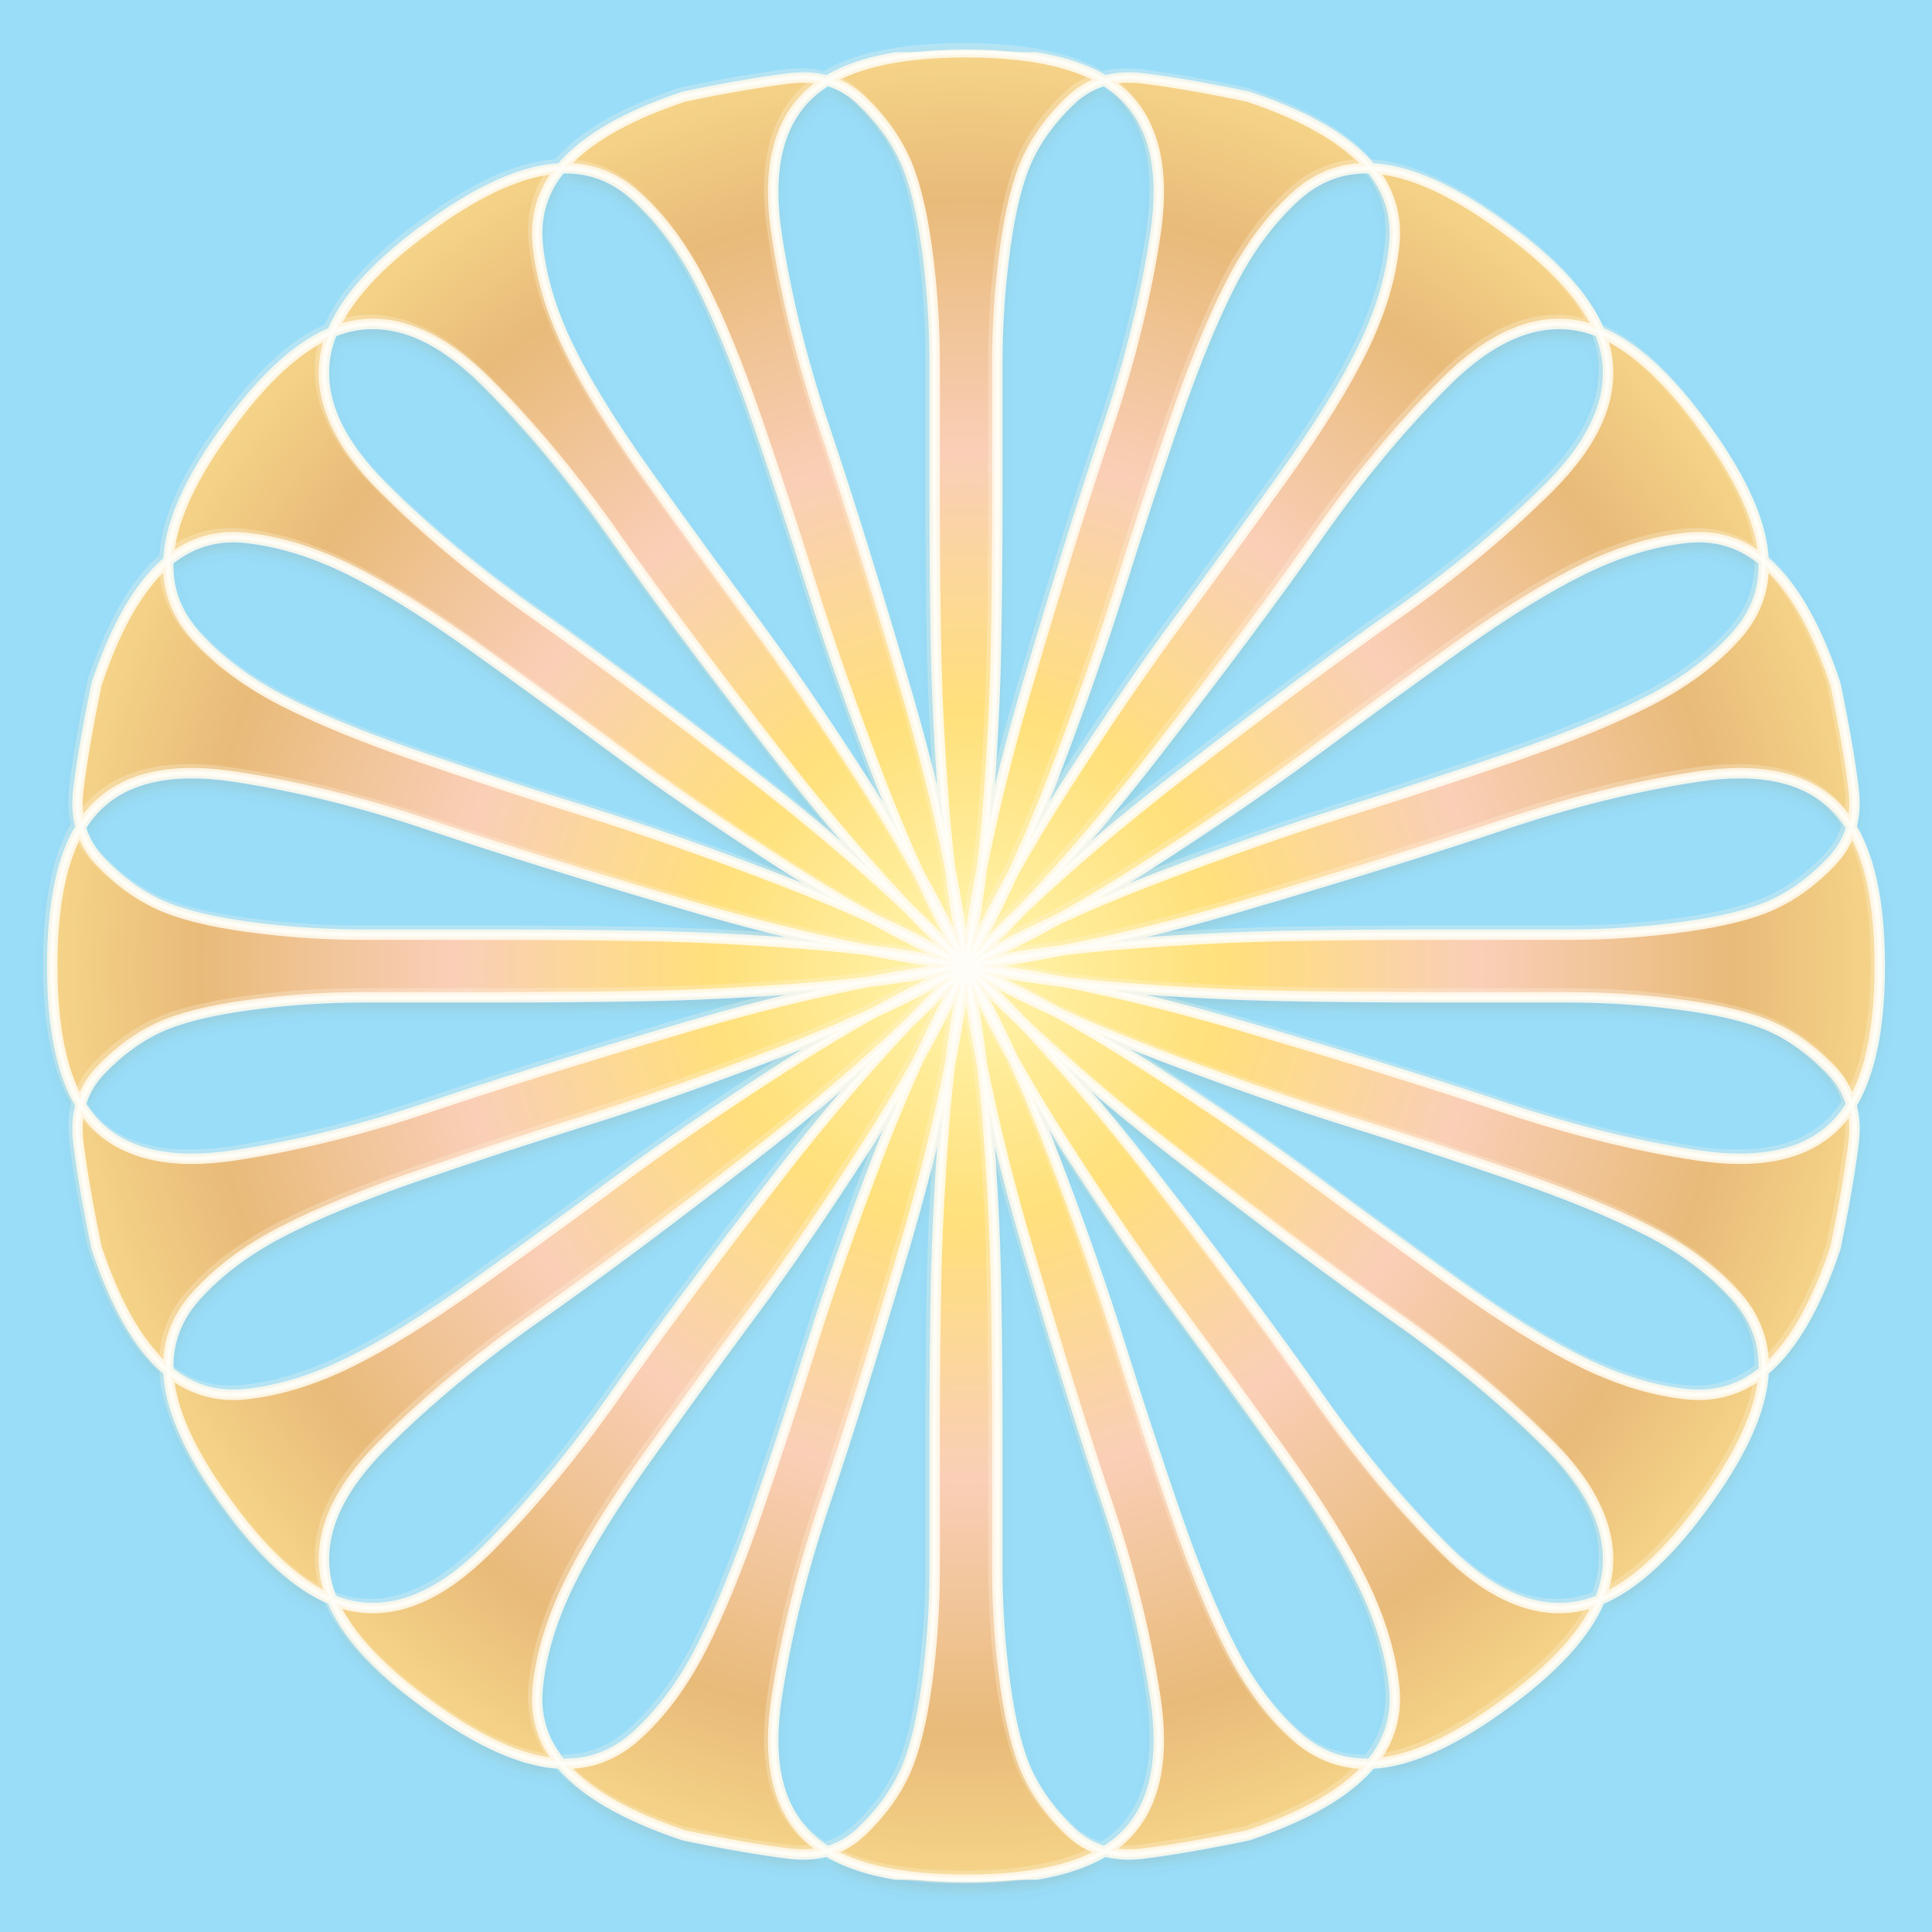
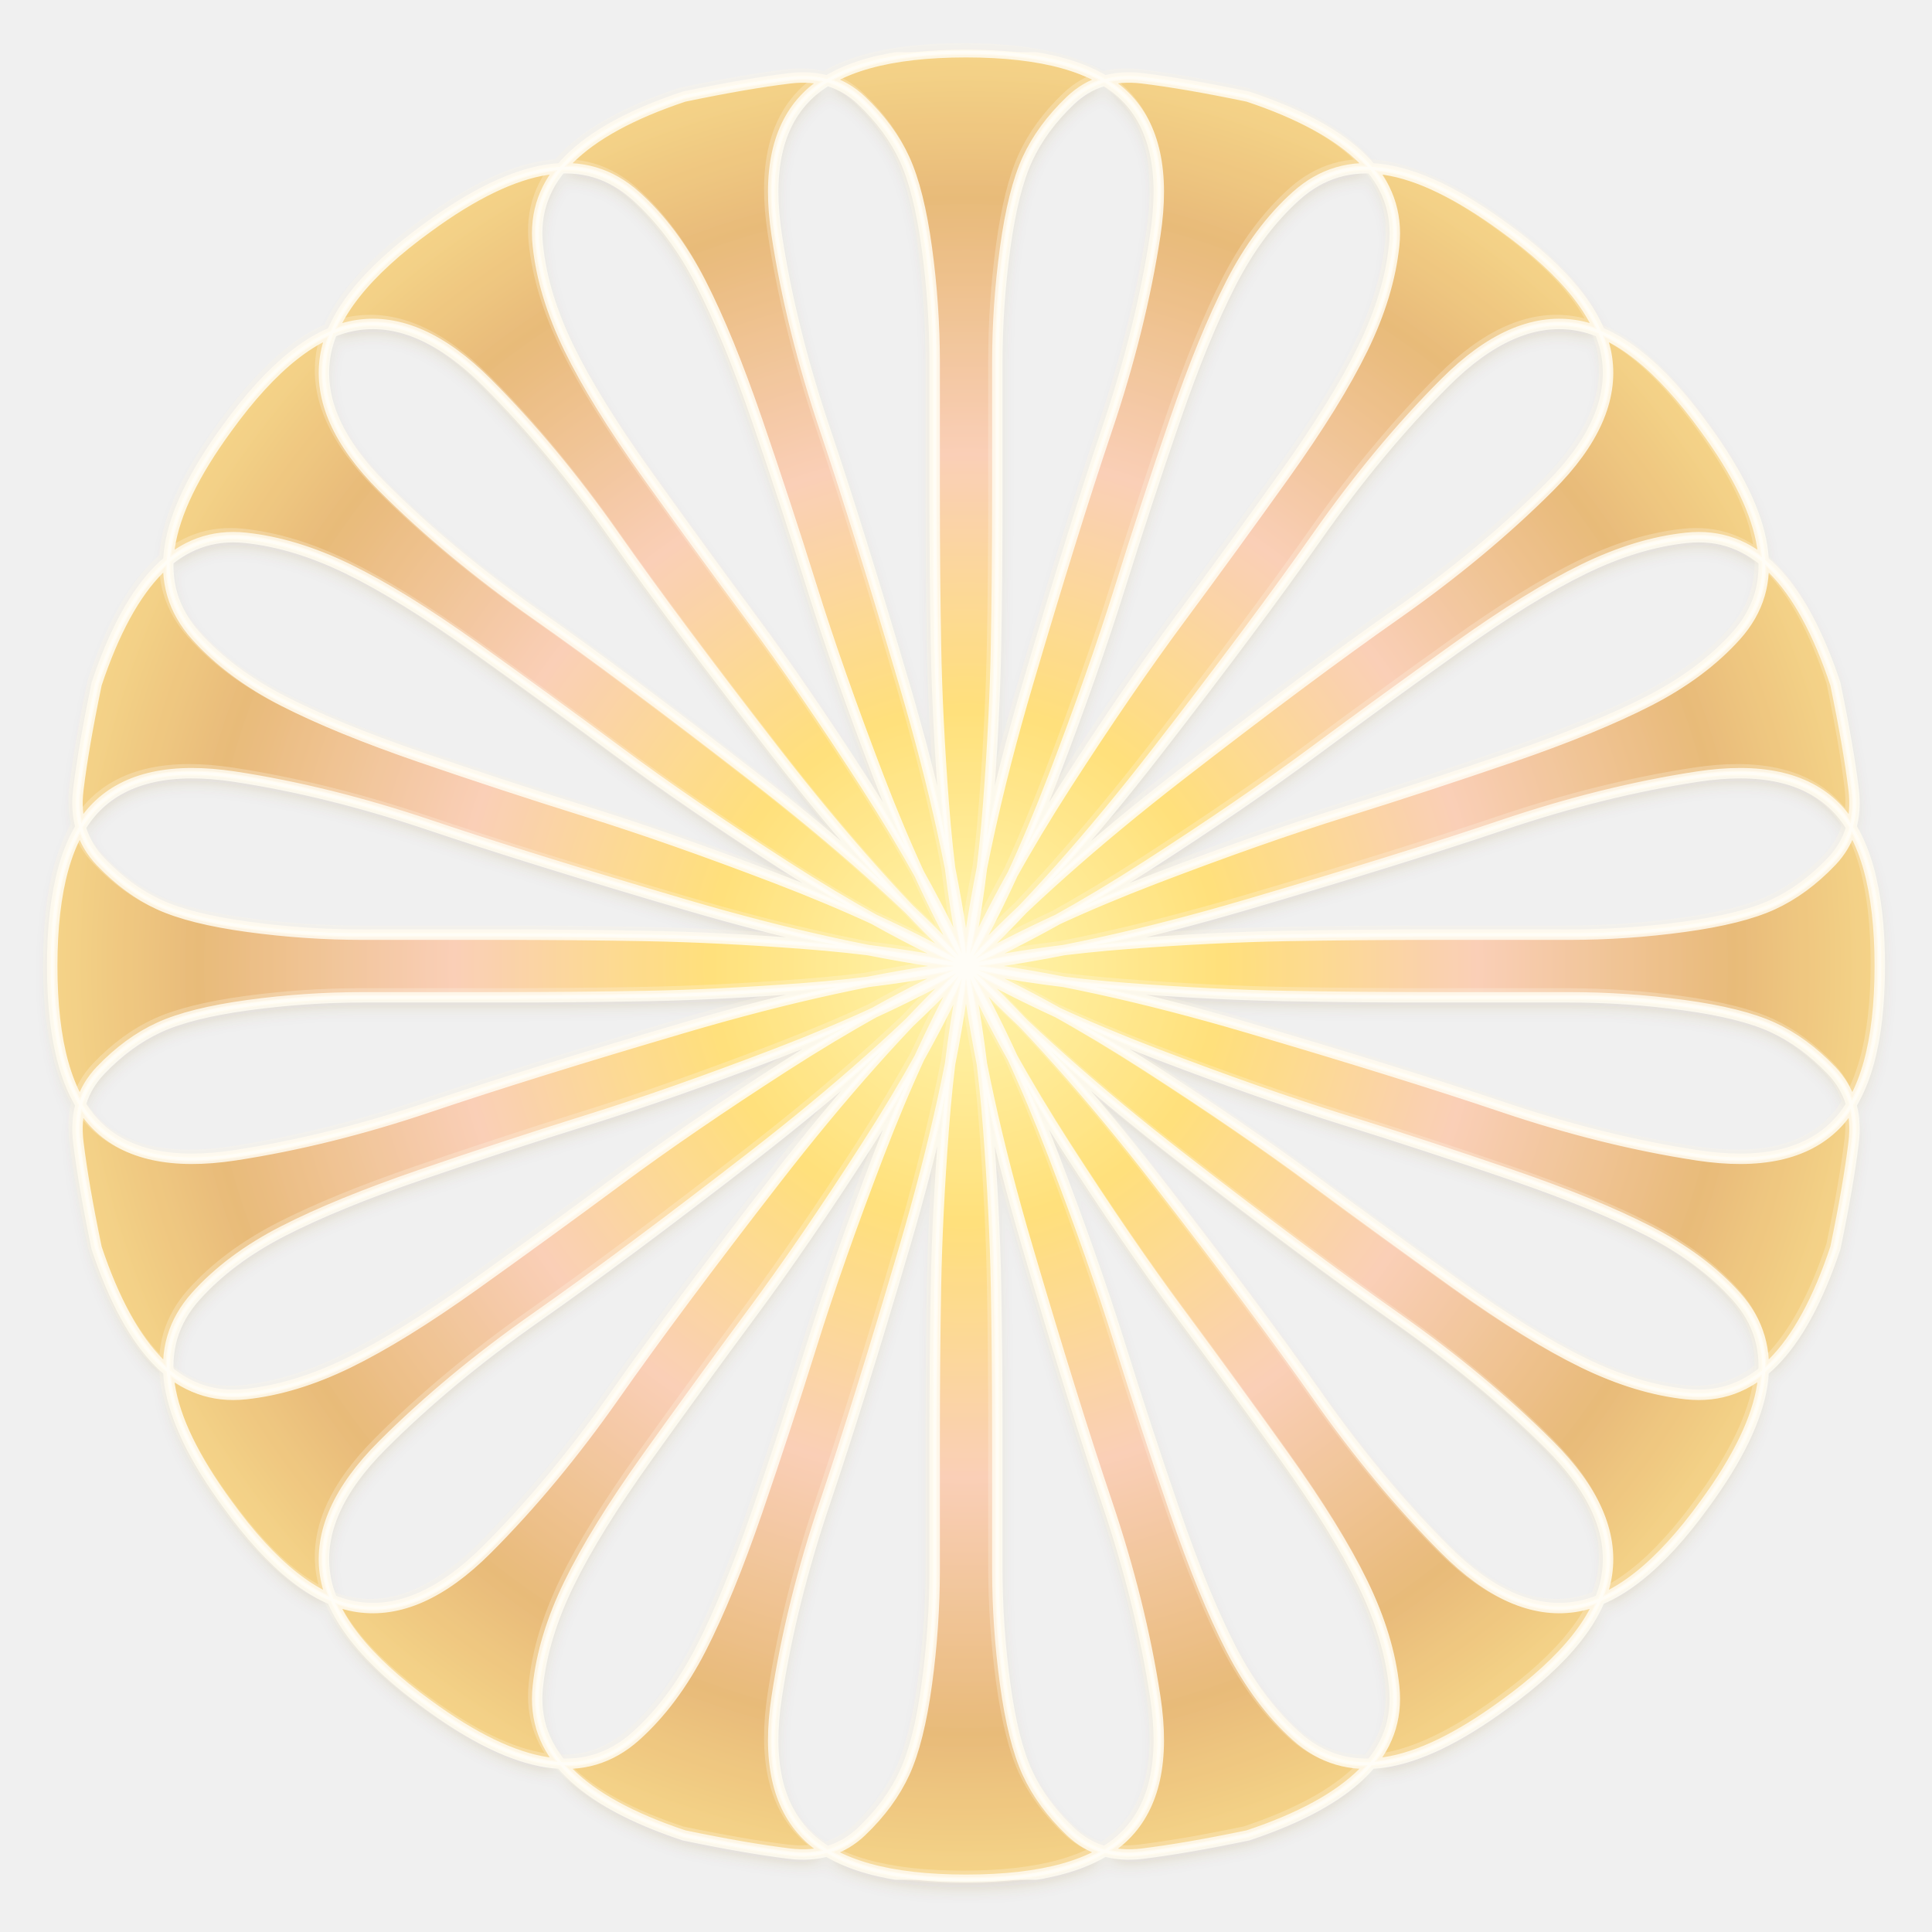
<svg xmlns="http://www.w3.org/2000/svg" viewBox="11 -20 740 740" role="img" aria-label="Near You logo">
  <defs>
    <path id="wm" d="M443,358.5C421,356.833,400.333,354,381,350C413,346,413,346,381,350C413,346,448.833,338.167,488.5,326.5C528.167,314.833,560.833,304.667,586.5,296C612.167,287.333,637,281.167,661,277.5C685,273.833,702.667,277.667,714,289C725.333,300.333,731,320.667,731,350C731,379.333,725.333,399.667,714,411C702.667,422.333,685,426.167,661,422.5C637,418.833,612.167,412.667,586.5,404C560.833,395.333,528.167,385.167,488.5,373.5C448.833,361.833,413,354,381,350C400.333,346,421,343.167,443,341.5C465,339.833,485.167,338.833,503.5,338.5C521.833,338.167,540.833,338,560.5,338C580.167,338,597.333,338,612,338C626.667,338,641.333,337,656,335C670.667,333,682,330.167,690,326.5C698,322.833,705.5,317.333,712.5,310C719.5,302.667,722.333,293.5,721,282.5C719.667,271.5,717.333,258,714,242C707.333,222,699.333,207.333,690,198C680.667,188.667,669.667,184.667,657,186C644.333,187.333,631.167,191.333,617.5,198C603.833,204.667,587.667,214.667,569,228C550.333,241.333,532,254.667,514,268C496,281.333,474.833,295.833,450.5,311.5C426.167,327.167,403,340,381,350C404.333,328,428.667,300.667,454,268C479.333,235.333,499.833,207.833,515.5,185.5C531.167,163.167,547.5,143.5,564.5,126.5C581.5,109.5,598,102.167,614,104.5C630,106.833,646.667,120,664,144C676.667,161.333,684,176.5,686,189.5C688,202.5,684.667,213.833,676,223.5C667.333,233.167,656.167,241.5,642.5,248.5C628.833,255.5,611.333,262.667,590,270C568.667,277.333,547.333,284.333,526,291C504.667,297.667,480.5,306.167,453.5,316.5C426.5,326.833,402.333,338,381,350C403,326.667,430.333,302.333,463,277C495.667,251.667,523.167,231.167,545.5,215.5C567.833,199.833,587.5,183.5,604.5,166.5C621.5,149.5,628.833,133,626.5,117C624.167,101,611,84.333,587,67C569.667,54.333,554.5,47,541.5,45C528.5,43,517.167,46.333,507.5,55C497.833,63.667,489.5,74.833,482.5,88.5C475.5,102.167,468.333,119.667,461,141C453.667,162.333,446.667,183.667,440,205C433.333,226.333,424.833,250.5,414.5,277.5C404.167,304.5,393,328.667,381,350C385,330.667,387.833,310,389.5,288C391.167,266,392.167,245.833,392.5,227.5C392.833,209.167,393,190.167,393,170.5C393,150.833,393,133.667,393,119C393,104.333,394,89.667,396,75C398,60.333,400.833,49,404.5,41C408.167,33,413.667,25.5,421,18.5C428.333,11.5,437.5,8.667,448.5,10C459.5,11.333,473,13.667,489,17C509,23.667,523.667,31.667,533,41C542.333,50.333,546.333,61.333,545,74C543.667,86.667,539.667,99.833,533,113.5C526.333,127.167,516.333,143.333,503,162C489.667,180.667,476.333,199,463,217C449.667,235,435.167,256.167,419.5,280.5C403.833,304.833,391,328,381,350C385,318,392.833,282.167,404.5,242.5C416.167,202.833,426.333,170.167,435,144.5C443.667,118.833,449.833,94,453.5,70C457.167,46,453.333,28.333,442,17C430.667,5.667,410.333,0,381,0C351.667,0,331.333,5.667,320,17C308.667,28.333,304.833,46,308.5,70C312.167,94,318.333,118.833,327,144.5C335.667,170.167,345.833,202.833,357.5,242.5C369.167,282.167,377,318,381,350C371,328,358.167,304.833,342.5,280.5C326.833,256.167,312.333,235,299,217C285.667,199,272.333,180.667,259,162C245.667,143.333,235.667,127.167,229,113.5C222.333,99.833,218.333,86.667,217,74C215.667,61.333,219.667,50.333,229,41C238.333,31.667,253,23.667,273,17C289,13.667,302.5,11.333,313.5,10C324.5,8.667,333.667,11.5,341,18.5C348.333,25.5,353.833,33,357.5,41C361.167,49,364,60.333,366,75C368,89.667,369,104.333,369,119C369,133.667,369,150.833,369,170.5C369,190.167,369.167,209.167,369.5,227.5C369.833,245.833,370.833,266,372.5,288C374.167,310,377,330.667,381,350C369,328.667,357.833,304.5,347.5,277.5C337.167,250.5,328.667,226.333,322,205C315.333,183.667,308.333,162.333,301,141C293.667,119.667,286.5,102.167,279.5,88.5C272.5,74.833,264.167,63.667,254.5,55C244.833,46.333,233.5,43,220.5,45C207.5,47,192.333,54.333,175,67C151,84.333,137.833,101,135.5,117C133.167,133,140.5,149.5,157.5,166.5C174.5,183.5,194.167,199.833,216.5,215.5C238.833,231.167,266.333,251.667,299,277C331.667,302.333,359,326.667,381,350C359.667,338,335.5,326.833,308.5,316.5C281.5,306.167,257.333,297.667,236,291C214.667,284.333,193.333,277.333,172,270C150.667,262.667,133.167,255.5,119.5,248.5C105.833,241.5,94.667,233.167,86,223.5C77.333,213.833,74,202.5,76,189.5C78,176.5,85.333,161.333,98,144C115.333,120,132,106.833,148,104.5C164,102.167,180.5,109.5,197.5,126.5C214.5,143.5,230.833,163.167,246.5,185.5C262.167,207.833,282.667,235.333,308,268C333.333,300.667,357.667,328,381,350C359,340,335.833,327.167,311.5,311.5C287.167,295.833,266,281.333,248,268C230,254.667,211.667,241.333,193,228C174.333,214.667,158.167,204.667,144.5,198C130.833,191.333,117.667,187.333,105,186C92.333,184.667,81.333,188.667,72,198C62.667,207.333,54.667,222,48,242C44.667,258,42.333,271.5,41,282.5C39.667,293.5,42.5,302.667,49.5,310C56.5,317.333,64,322.833,72,326.5C80,330.167,91.333,333,106,335C120.667,337,135.333,338,150,338C164.667,338,181.833,338,201.5,338C221.167,338,240.167,338.167,258.5,338.5C276.833,338.833,297,339.833,319,341.5C341,343.167,361.667,346,381,350C349,354,313.167,361.833,273.5,373.5C233.833,385.167,201.167,395.333,175.5,404C149.833,412.667,125,418.833,101,422.5C77,426.167,59.333,422.333,48,411C36.667,399.667,31,379.333,31,350C31,320.667,36.667,300.333,48,289C59.333,277.667,77,273.833,101,277.5C125,281.167,149.833,287.333,175.5,296C201.167,304.667,233.833,314.833,273.5,326.5C313.167,338.167,349,346,381,350C361.667,354,341,356.833,319,358.5C297,360.167,276.833,361.167,258.5,361.5C240.167,361.833,221.167,362,201.5,362C181.833,362,164.667,362,150,362C135.333,362,120.667,363,106,365C91.333,367,80,369.833,72,373.5C64,377.167,56.5,382.667,49.5,390C42.5,397.333,39.667,406.5,41,417.5C42.333,428.5,44.667,442,48,458C54.667,478,62.667,492.667,72,502C81.333,511.333,92.333,515.333,105,514C117.667,512.667,130.833,508.667,144.5,502C158.167,495.333,174.333,485.333,193,472C211.667,458.667,230,445.333,248,432C266,418.667,287.167,404.167,311.5,388.5C335.833,372.833,359,360,381,350C357.667,372,333.333,399.333,308,432C282.667,464.667,262.167,492.167,246.5,514.5C230.833,536.833,214.5,556.5,197.5,573.5C180.5,590.5,164,597.833,148,595.5C132,593.167,115.333,580,98,556C85.333,538.667,78,523.5,76,510.5C74,497.5,77.333,486.167,86,476.5C94.667,466.833,105.833,458.5,119.5,451.5C133.167,444.5,150.667,437.333,172,430C193.333,422.667,214.667,415.667,236,409C257.333,402.333,281.5,393.833,308.5,383.5C335.5,373.167,359.667,362,381,350C359,373.333,331.667,397.667,299,423C266.333,448.333,238.833,468.833,216.5,484.5C194.167,500.167,174.5,516.5,157.5,533.5C140.5,550.5,133.167,567,135.5,583C137.833,599,151,615.667,175,633C192.333,645.667,207.5,653,220.5,655C233.5,657,244.833,653.667,254.5,645C264.167,636.333,272.5,625.167,279.5,611.5C286.5,597.833,293.667,580.333,301,559C308.333,537.667,315.333,516.333,322,495C328.667,473.667,337.167,449.5,347.5,422.5C357.833,395.5,369,371.333,381,350C377,369.333,374.167,390,372.5,412C370.833,434,369.833,454.167,369.5,472.5C369.167,490.833,369,509.833,369,529.5C369,549.167,369,566.333,369,581C369,595.667,368,610.333,366,625C364,639.667,361.167,651,357.5,659C353.833,667,348.333,674.5,341,681.5C333.667,688.5,324.5,691.333,313.5,690C302.5,688.667,289,686.333,273,683C253,676.333,238.333,668.333,229,659C219.667,649.667,215.667,638.667,217,626C218.333,613.333,222.333,600.167,229,586.5C235.667,572.833,245.667,556.667,259,538C272.333,519.333,285.667,501,299,483C312.333,465,326.833,443.833,342.5,419.5C358.167,395.167,371,372,381,350C377,382,369.167,417.833,357.5,457.5C345.833,497.167,335.667,529.833,327,555.5C318.333,581.167,312.167,606,308.5,630C304.833,654,308.667,671.667,320,683C331.333,694.333,351.667,700,381,700C410.333,700,430.667,694.333,442,683C453.333,671.667,457.167,654,453.5,630C449.833,606,443.667,581.167,435,555.5C426.333,529.833,416.167,497.167,404.5,457.5C392.833,417.833,385,382,381,350C391,372,403.833,395.167,419.5,419.5C435.167,443.833,449.667,465,463,483C476.333,501,489.667,519.333,503,538C516.333,556.667,526.333,572.833,533,586.5C539.667,600.167,543.667,613.333,545,626C546.333,638.667,542.333,649.667,533,659C523.667,668.333,509,676.333,489,683C473,686.333,459.5,688.667,448.5,690C437.5,691.333,428.333,688.5,421,681.5C413.667,674.5,408.167,667,404.5,659C400.833,651,398,639.667,396,625C394,610.333,393,595.667,393,581C393,566.333,393,549.167,393,529.5C393,509.833,392.833,490.833,392.5,472.5C392.167,454.167,391.167,434,389.5,412C387.833,390,385,369.333,381,350C393,371.333,404.167,395.5,414.5,422.5C424.833,449.5,433.333,473.667,440,495C446.667,516.333,453.667,537.667,461,559C468.333,580.333,475.5,597.833,482.5,611.5C489.5,625.167,497.833,636.333,507.5,645C517.167,653.667,528.5,657,541.5,655C554.5,653,569.667,645.667,587,633C611,615.667,624.167,599,626.5,583C628.833,567,621.5,550.5,604.5,533.5C587.5,516.5,567.833,500.167,545.5,484.5C523.167,468.833,495.667,448.333,463,423C430.333,397.667,403,373.333,381,350C402.333,362,426.5,373.167,453.5,383.5C480.5,393.833,504.667,402.333,526,409C547.333,415.667,568.667,422.667,590,430C611.333,437.333,628.833,444.5,642.5,451.5C656.167,458.5,667.333,466.833,676,476.5C684.667,486.167,688,497.5,686,510.5C684,523.5,676.667,538.667,664,556C646.667,580,630,593.167,614,595.5C598,597.833,581.5,590.5,564.5,573.5C547.5,556.5,531.167,536.833,515.5,514.5C499.833,492.167,479.333,464.667,454,432C428.667,399.333,404.333,372,381,350C403,360,426.167,372.833,450.5,388.5C474.833,404.167,496,418.667,514,432C532,445.333,550.333,458.667,569,472C587.667,485.333,603.833,495.333,617.5,502C631.167,508.667,644.333,512.667,657,514C669.667,515.333,680.667,511.333,690,502C699.333,492.667,707.333,478,714,458C717.333,442,719.667,428.5,721,417.5C722.333,406.5,719.5,397.333,712.5,390C705.5,382.667,698,377.167,690,373.5C682,369.833,670.667,367,656,365C641.333,363,626.667,362,612,362C597.333,362,580.167,362,560.5,362C540.833,362,521.833,361.833,503.5,361.5C485.167,361.167,465,360.167,443,358.5Z" />
    <radialGradient id="wg" gradientUnits="userSpaceOnUse" cx="381" cy="350" fx="381" fy="350" r="490">
      <stop offset="0%" stop-color="#FFF5A8" />
      <stop offset="20%" stop-color="#FFDE6F" />
      <stop offset="40%" stop-color="#F9CBB1" />
      <stop offset="60%" stop-color="#E6B56D" />
      <stop offset="80%" stop-color="#FFE68A" />
      <stop offset="100%" stop-color="#FEF3C6" />
    </radialGradient>
    <filter id="ws" x="-25%" y="-25%" width="150%" height="150%">
      <feGaussianBlur in="SourceAlpha" stdDeviation="3" result="blur" />
      <feOffset in="blur" dx="0" dy="3" result="offsetBlur" />
      <feFlood flood-color="#8B6525" flood-opacity="0.18" result="shadowColor" />
      <feComposite in="shadowColor" in2="offsetBlur" operator="in" result="shadow" />
      <feMerge>
        <feMergeNode in="shadow" />
        <feMergeNode in="SourceGraphic" />
      </feMerge>
    </filter>
    <clipPath id="wt">
      <rect x="0" y="0" width="800" height="700" />
    </clipPath>
  </defs>
-   <rect x="11" y="-20" width="740" height="740" fill="#99DDF9" />
  <use href="#wm" fill="url(#wg)" filter="url(#ws)" />
  <use href="#wm" fill="none" stroke="#fffdf3" stroke-width="2" stroke-opacity="0.88" stroke-linejoin="round" />
  <use href="#wm" fill="none" stroke="#fffdf3" stroke-width="4" stroke-opacity=".85" stroke-linejoin="round" clip-path="url(#wt)" />
  <use href="#wm" fill="none" stroke="#FFF9E7" stroke-width="5" stroke-opacity=".27" stroke-linejoin="round" transform="translate(-1 -1)" />
  <use href="#wm" fill="none" stroke="#FFF8DC" stroke-width="1.2" stroke-opacity=".7" stroke-linejoin="round" />
  <use href="#wm" fill="#FFFDF6" fill-opacity=".09" stroke="none" />
  <use href="#wm" fill="none" stroke="#FFFFFF" stroke-width="1.2" stroke-opacity=".72" stroke-linejoin="round" />
</svg>
